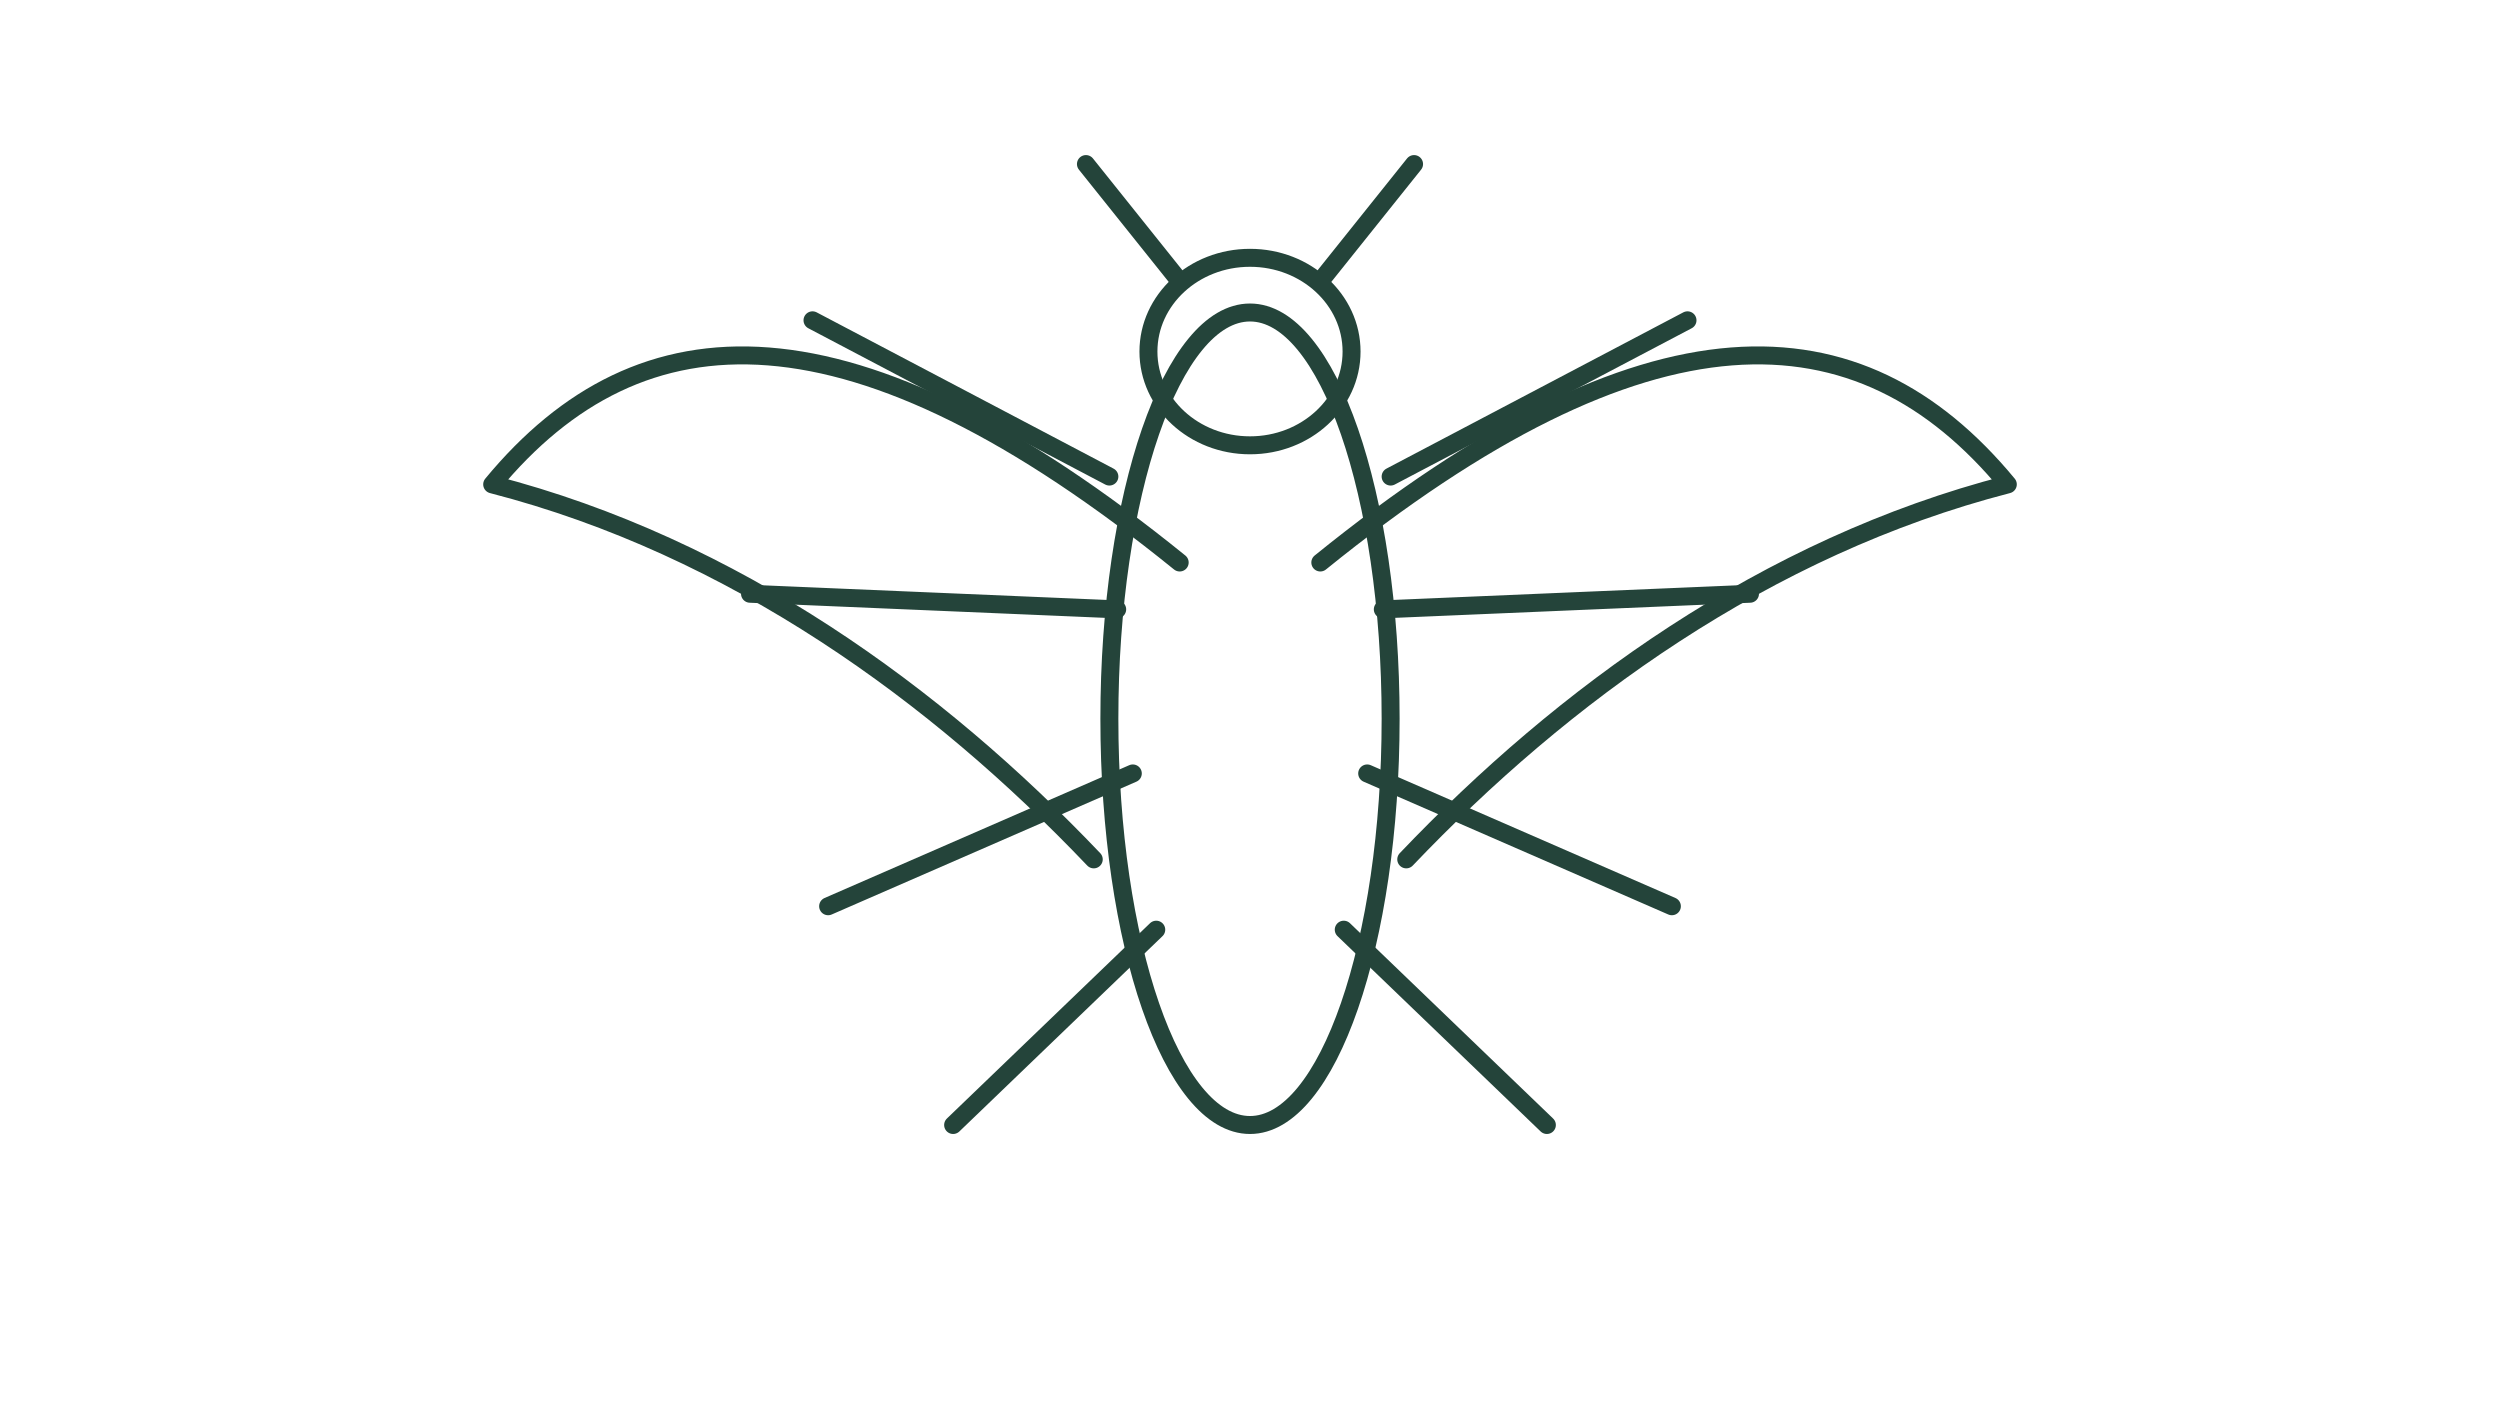
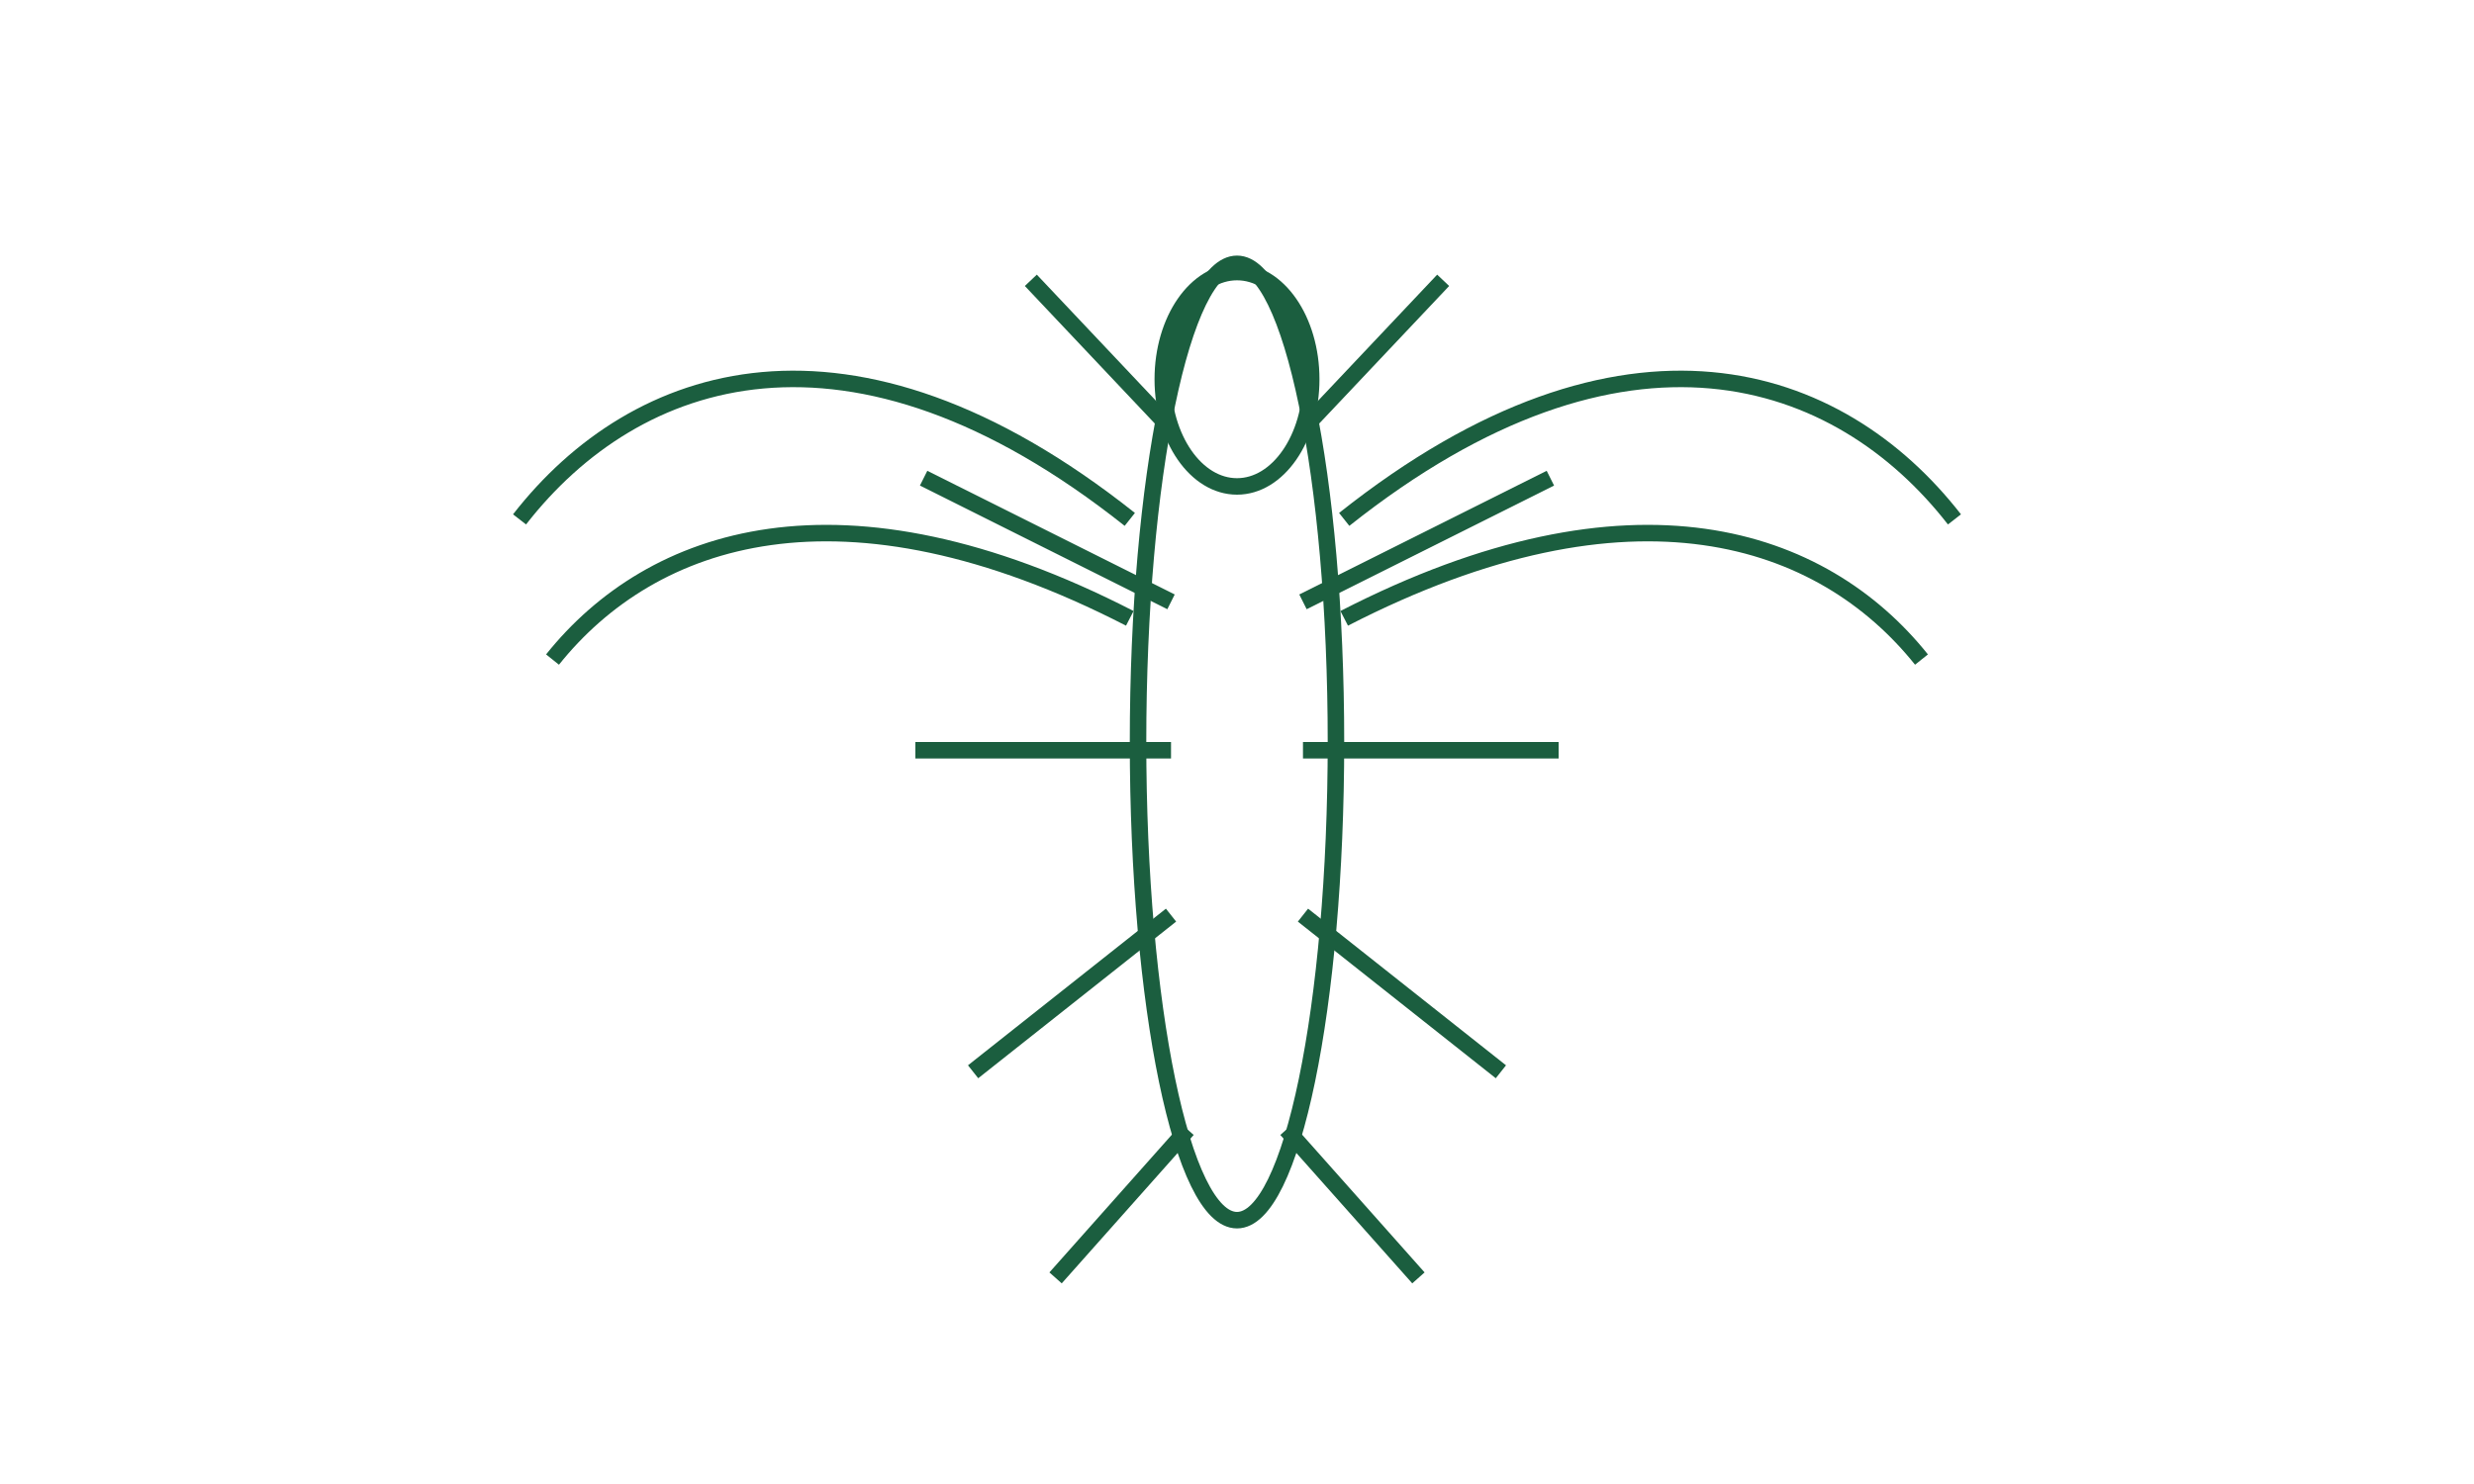
- <svg xmlns="http://www.w3.org/2000/svg" viewBox="0 0 320 180">
-   <g fill="none" stroke="#24443a" stroke-width="2.3" stroke-linecap="round" stroke-linejoin="round">
-     <ellipse cx="160" cy="92" rx="18" ry="52" />
-     <ellipse cx="160" cy="45" rx="13" ry="12" />
-     <path d="M151 36 139 21M169 36l12-15M142 61l-38-20M178 61l38-20M143 78l-47-2M177 78l47-2M145 99l-39 17M175 99l39 17M148 119l-26 25M172 119l26 25" />
-     <path d="M151 72c-42-34-69-33-88-10 31 8 57 27 77 48M169 72c42-34 69-33 88-10-31 8-57 27-77 48" />
+ <svg xmlns="http://www.w3.org/2000/svg" viewBox="0 0 300 180">
+   <g fill="none" stroke="#1b5e3f" stroke-width="2">
+     <ellipse cx="150" cy="90" rx="12" ry="58" />
+     <ellipse cx="150" cy="46" rx="9" ry="13" />
+     <path d="M142 52L125 34M158 52L175 34M142 73L112 58M158 73L188 58M142 91L111 91M158 91L189 91M142 111L118 130M158 111L182 130M144 137L128 155M156 137L172 155" />
+     <path d="M137 63C103 36 77 45 63 63M163 63C197 36 223 45 237 63M137 75C102 57 79 65 67 80M163 75C198 57 221 65 233 80" />
  </g>
</svg>
